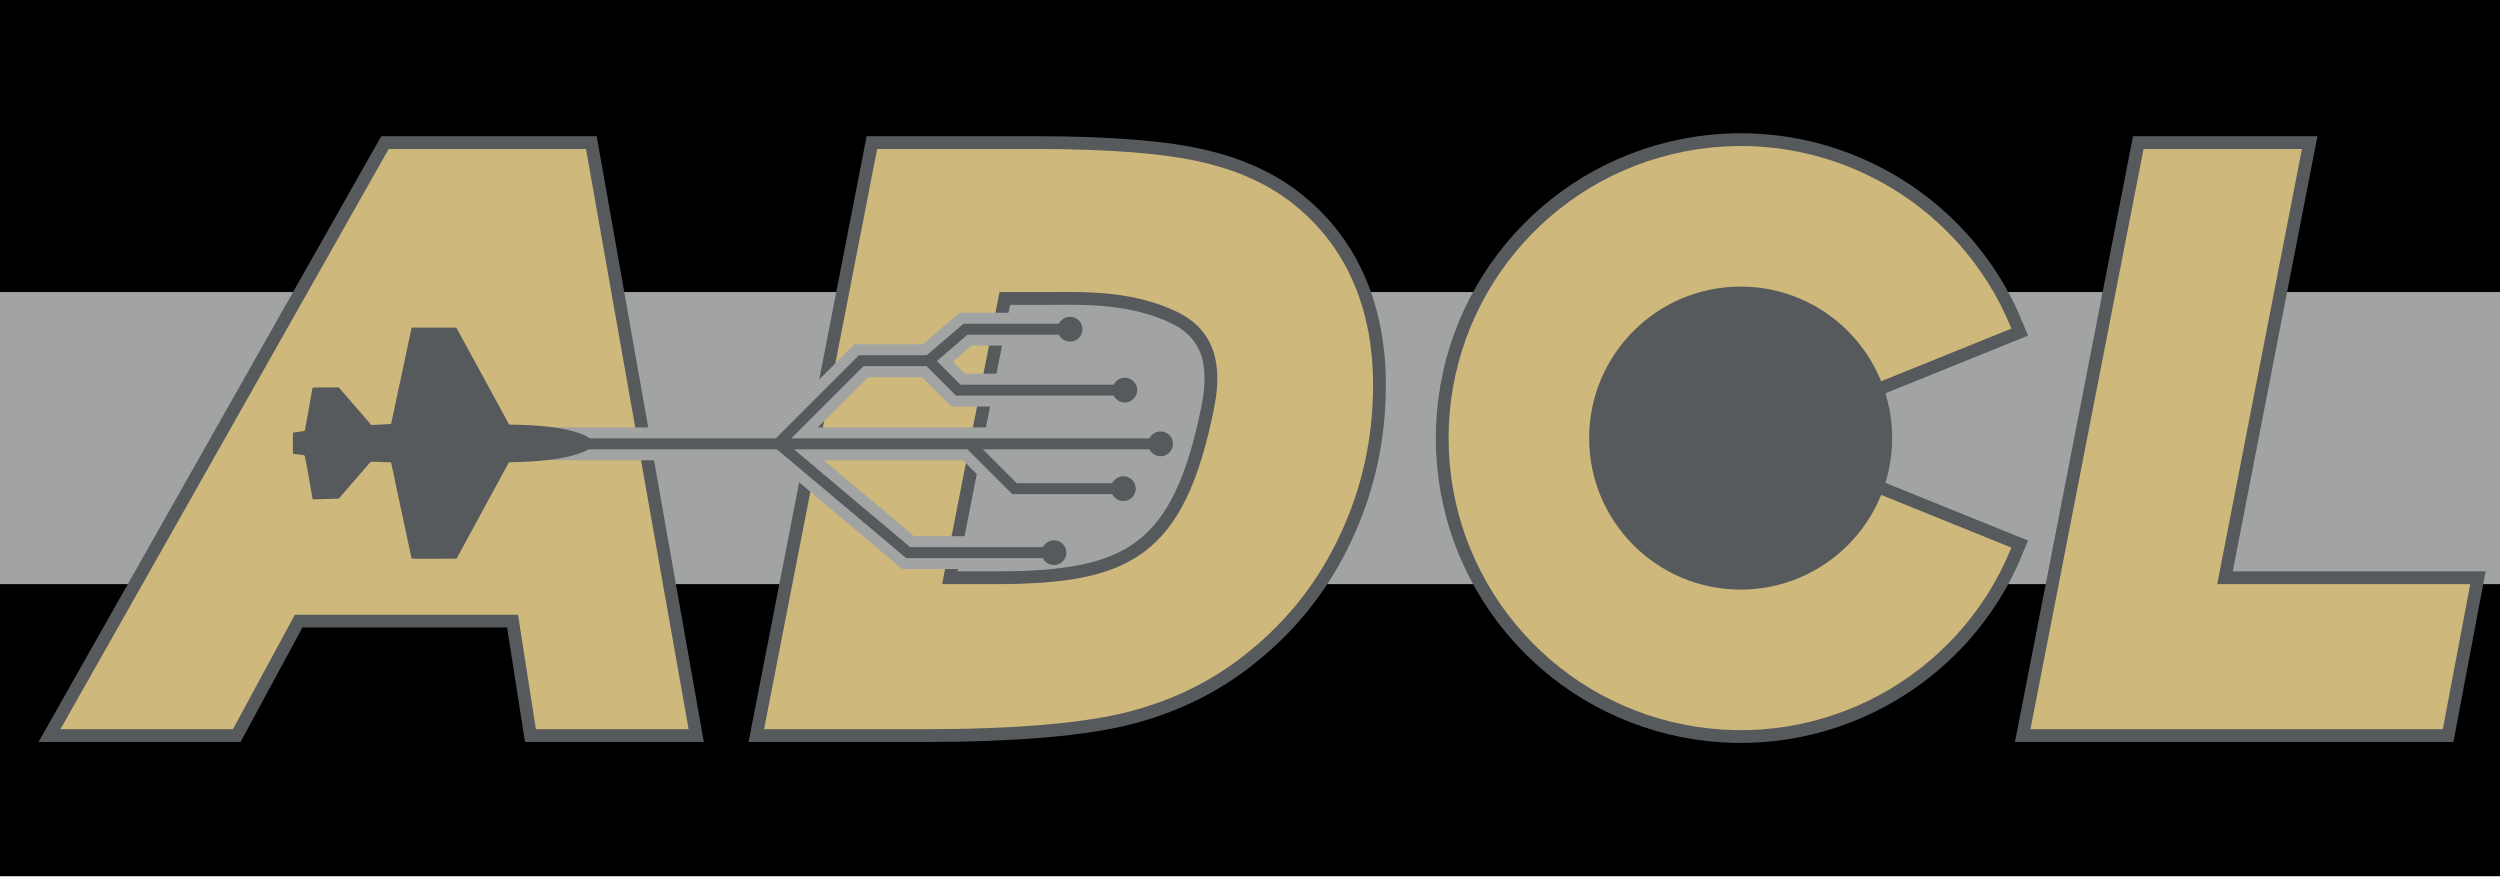
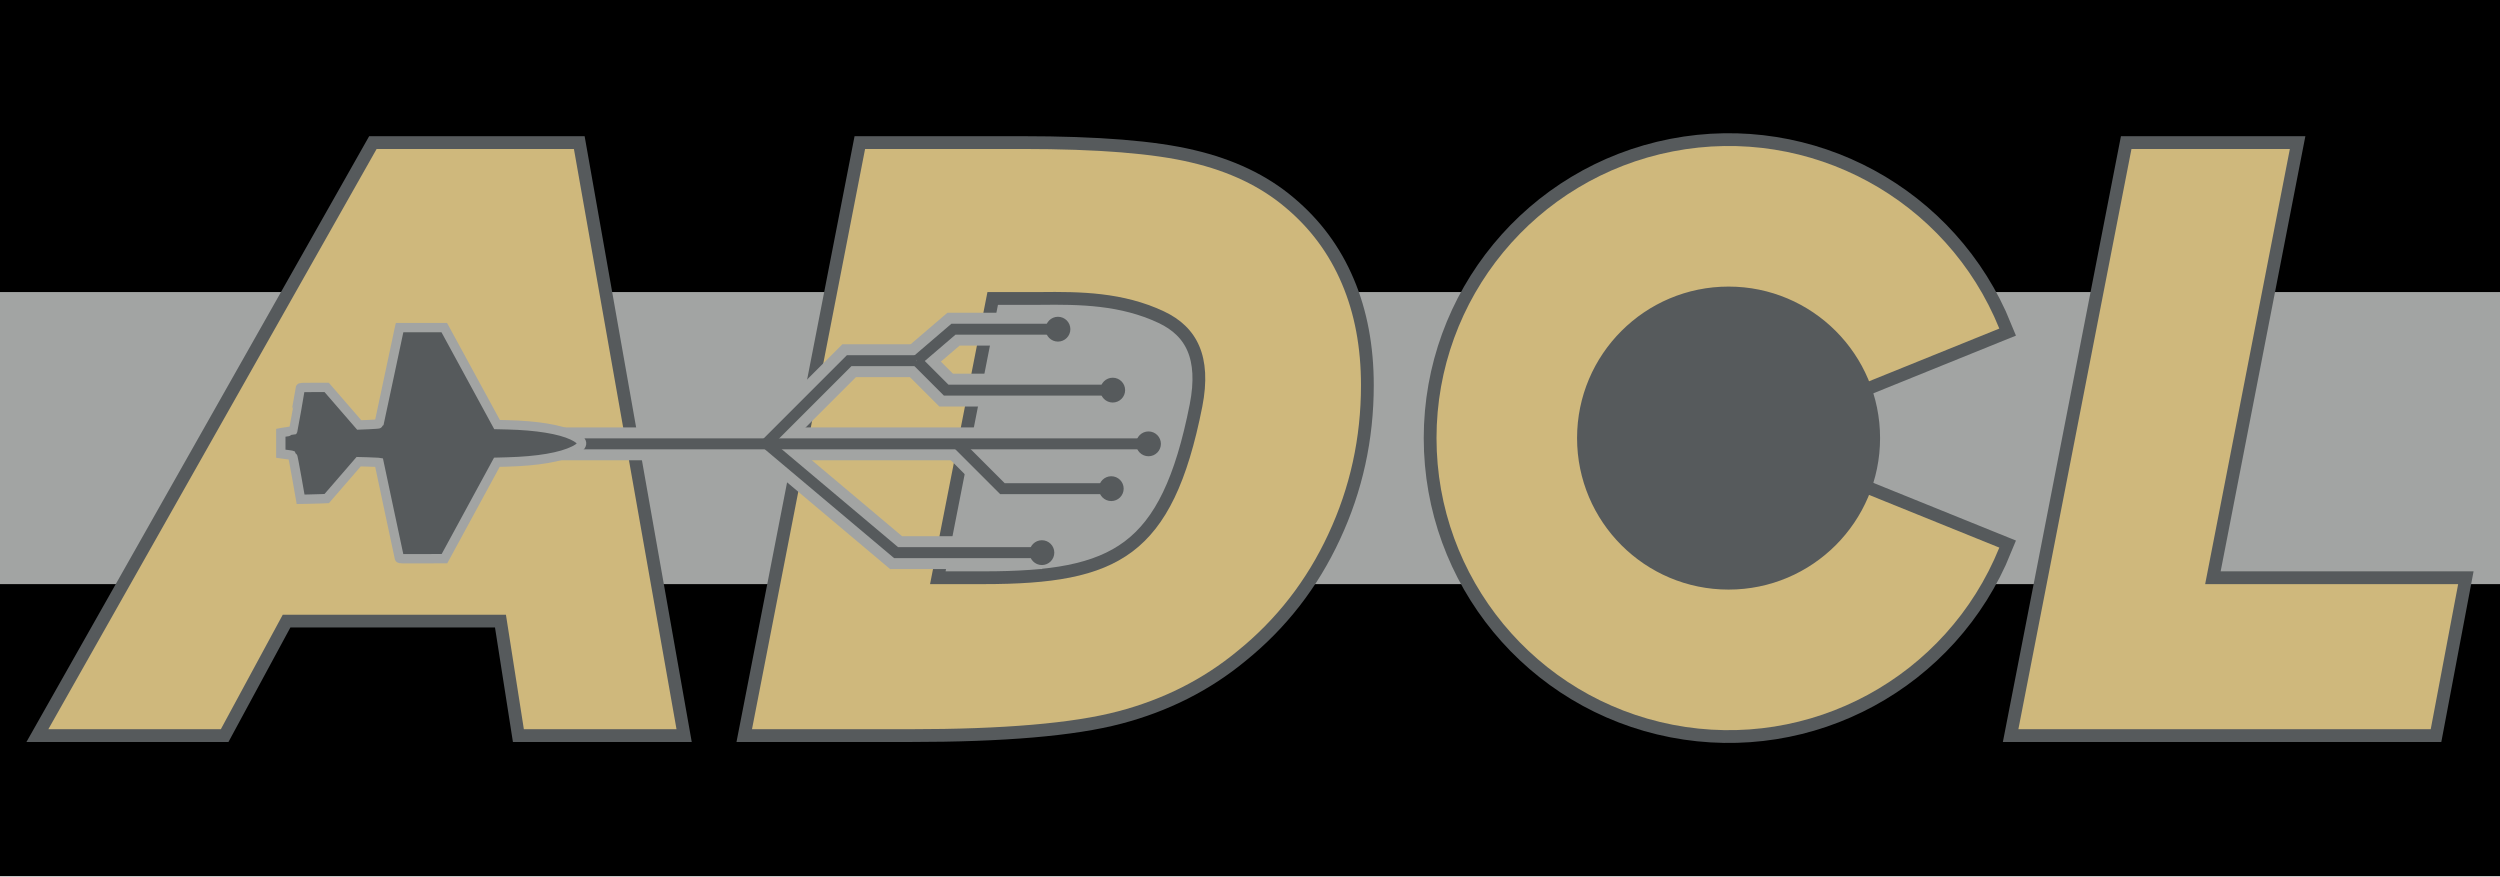
<svg xmlns="http://www.w3.org/2000/svg" xmlns:ns1="http://www.openswatchbook.org/uri/2009/osb" xmlns:xlink="http://www.w3.org/1999/xlink" width="3423.976" height="1200" version="1.1" id="svg10">
  <defs id="defs14">
+     <linearGradient id="linearGradient1127" ns1:paint="solid">
+       <stop style="stop-color:#000000;stop-opacity:1;" offset="0" id="stop1125" />
+     </linearGradient>
+     <linearGradient id="linearGradient1119" ns1:paint="solid">
+       <stop style="stop-color:#000000;stop-opacity:1;" offset="0" id="stop1117" />
+     </linearGradient>
    <linearGradient id="linearGradient1539" ns1:paint="solid">
      <stop style="stop-color:#000000;stop-opacity:1;" offset="0" id="stop1537" />
    </linearGradient>
    <linearGradient id="linearGradient1527" ns1:paint="solid">
      <stop style="stop-color:#000000;stop-opacity:1;" offset="0" id="stop1525" />
    </linearGradient>
    <linearGradient id="linearGradient1101" ns1:paint="solid">
      <stop style="stop-color:#000000;stop-opacity:1;" offset="0" id="stop1099" />
    </linearGradient>
    <linearGradient id="linearGradient1095" ns1:paint="solid">
      <stop style="stop-color:#000000;stop-opacity:1;" offset="0" id="stop1093" />
    </linearGradient>
    <linearGradient id="linearGradient1089" ns1:paint="solid">
      <stop style="stop-color:#a2a4a3;stop-opacity:1;" offset="0" id="stop1087" />
    </linearGradient>
    <linearGradient id="linearGradient1083">
      <stop style="stop-color:#ffd700;stop-opacity:1;" offset="0" id="stop1081" />
    </linearGradient>
    <linearGradient id="linearGradient1077" ns1:paint="solid">
      <stop style="stop-color:#565a5c;stop-opacity:1;" offset="0" id="stop1075" />
    </linearGradient>
    <linearGradient id="linearGradient1071">
      <stop style="stop-color:#ff0000;stop-opacity:1;" offset="0" id="stop1069" />
    </linearGradient>
    <linearGradient id="linearGradient1065" ns1:paint="solid">
      <stop style="stop-color:#002868;stop-opacity:1;" offset="0" id="stop1063" />
    </linearGradient>
    <linearGradient id="linearGradient1059" ns1:paint="solid">
      <stop style="stop-color:#cfb87c;stop-opacity:1;" offset="0" id="stop1057" />
    </linearGradient>
    <linearGradient id="linearGradient1053" ns1:paint="solid">
      <stop style="stop-color:#ffffff;stop-opacity:1;" offset="0" id="stop1051" />
    </linearGradient>
    <marker style="overflow:visible" id="marker1098" refX="0" refY="0" orient="auto">
      <path transform="matrix(0.2,0,0,0.2,1.48,0.2)" style="fill:#ffffff;fill-opacity:1;fill-rule:evenodd;stroke:#ffffff;stroke-width:1pt;stroke-opacity:1" d="m -2.5,-1 c 0,2.76 -2.24,5 -5,5 -2.76,0 -5,-2.24 -5,-5 0,-2.76 2.24,-5 5,-5 2.76,0 5,2.24 5,5 z" id="path1096" />
    </marker>
    <marker style="overflow:visible" id="marker1010" refX="0" refY="0" orient="auto">
      <path transform="matrix(0.2,0,0,0.2,1.48,0.2)" style="fill:#565a5c;fill-opacity:1;fill-rule:evenodd;stroke:#565a5c;stroke-width:1pt;stroke-opacity:1" d="m -2.5,-1 c 0,2.76 -2.24,5 -5,5 -2.76,0 -5,-2.24 -5,-5 0,-2.76 2.24,-5 5,-5 2.76,0 5,2.24 5,5 z" id="path1008" />
    </marker>
    <marker style="overflow:visible" id="marker9779" refX="0" refY="0" orient="auto">
      <path transform="matrix(0.2,0,0,0.2,1.48,0.2)" style="fill:#565a5c;fill-opacity:1;fill-rule:evenodd;stroke:#565a5c;stroke-width:1pt;stroke-opacity:1" d="m -2.5,-1 c 0,2.76 -2.24,5 -5,5 -2.76,0 -5,-2.24 -5,-5 0,-2.76 2.24,-5 5,-5 2.76,0 5,2.24 5,5 z" id="path9777" />
    </marker>
    <marker style="overflow:visible" id="marker9691" refX="0" refY="0" orient="auto">
      <path transform="matrix(0.2,0,0,0.2,1.48,0.2)" style="fill:#565a5c;fill-opacity:1;fill-rule:evenodd;stroke:#565a5c;stroke-width:1pt;stroke-opacity:1" d="m -2.5,-1 c 0,2.76 -2.24,5 -5,5 -2.76,0 -5,-2.24 -5,-5 0,-2.76 2.24,-5 5,-5 2.76,0 5,2.24 5,5 z" id="path9689" />
    </marker>
    <marker style="overflow:visible" id="marker9609" refX="0" refY="0" orient="auto">
      <path transform="matrix(0.2,0,0,0.2,1.48,0.2)" style="fill:#565a5c;fill-opacity:1;fill-rule:evenodd;stroke:#565a5c;stroke-width:1pt;stroke-opacity:1" d="m -2.5,-1 c 0,2.76 -2.24,5 -5,5 -2.76,0 -5,-2.24 -5,-5 0,-2.76 2.24,-5 5,-5 2.76,0 5,2.24 5,5 z" id="path9607" />
    </marker>
    <marker orient="auto" refY="0" refX="0" id="marker5694" style="overflow:visible">
      <path id="path5692" d="m -2.5,-1 c 0,2.76 -2.24,5 -5,5 -2.76,0 -5,-2.24 -5,-5 0,-2.76 2.24,-5 5,-5 2.76,0 5,2.24 5,5 z" style="fill:#565a5c;fill-opacity:1;fill-rule:evenodd;stroke:#565a5c;stroke-width:1pt;stroke-opacity:1" transform="matrix(0.2,0,0,0.2,1.48,0.2)" />
    </marker>
    <linearGradient id="linearGradient5075" ns1:paint="solid">
      <stop style="stop-color:#002868;stop-opacity:1;" offset="0" id="stop5073" />
    </linearGradient>
    <linearGradient id="linearGradient4951" ns1:paint="solid">
      <stop style="stop-color:#ffffff;stop-opacity:1;" offset="0" id="stop4949" />
    </linearGradient>
    <linearGradient id="linearGradient4551" ns1:paint="solid">
      <stop style="stop-color:#000000;stop-opacity:1;" offset="0" id="stop4549" />
    </linearGradient>
    <linearGradient id="linearGradient4545">
      <stop style="stop-color:#bf0a30;stop-opacity:1;" offset="0" id="stop4543" />
    </linearGradient>
-     <linearGradient xlink:href="#linearGradient1059" id="linearGradient4547" x1="360" y1="600" x2="1130.81" y2="600" gradientUnits="userSpaceOnUse" />
+     <linearGradient xlink:href="#linearGradient1059" id="linearGradient4547" x1="360" y1="600" x2="1130.81" y2="600" gradientUnits="userSpaceOnUse" gradientTransform="translate(-16.54507)" />
    <linearGradient xlink:href="#linearGradient4545" id="linearGradient4612" gradientUnits="userSpaceOnUse" x1="-782.546" y1="582.544" x2="273.454" y2="582.544" />
-     <linearGradient xlink:href="#linearGradient1059" id="linearGradient4616" gradientUnits="userSpaceOnUse" x1="-782.546" y1="582.544" x2="273.454" y2="582.544" />
-     <linearGradient xlink:href="#linearGradient1059" id="linearGradient867" gradientUnits="userSpaceOnUse" x1="-782.546" y1="582.544" x2="273.454" y2="582.544" gradientTransform="matrix(1.596836,0,0,1.596836,-189.1442,-328.8535)" />
-     <linearGradient xlink:href="#linearGradient1059" id="linearGradient869" gradientUnits="userSpaceOnUse" x1="-782.546" y1="582.544" x2="273.454" y2="582.544" gradientTransform="matrix(1.596836,0,0,1.596836,-189.1442,-328.8535)" />
+     <linearGradient xlink:href="#linearGradient1059" id="linearGradient4616" gradientUnits="userSpaceOnUse" x1="-782.546" y1="582.544" x2="273.454" y2="582.544" gradientTransform="matrix(1.596836,0,0,1.596836,2372.409,-328.8535)" />
+     <linearGradient xlink:href="#linearGradient1059" id="linearGradient867" gradientUnits="userSpaceOnUse" x1="-782.546" y1="582.544" x2="273.454" y2="582.544" gradientTransform="matrix(1.596836,0,0,1.596836,-205.6893,-328.8535)" />
+     <linearGradient xlink:href="#linearGradient1059" id="linearGradient869" gradientUnits="userSpaceOnUse" x1="-782.546" y1="582.544" x2="273.454" y2="582.544" gradientTransform="matrix(1.596836,0,0,1.596836,-205.6893,-328.8535)" />
    <style id="style6" type="text/css">
   
    .str0 {stroke:#1F1A17;stroke-width:0.9}
    .fil0 {fill:#0093DD}
    .fil1 {fill:white}
   
  </style>
-     <linearGradient xlink:href="#linearGradient4545" id="linearGradient5083" gradientUnits="userSpaceOnUse" x1="-782.546" y1="582.544" x2="273.454" y2="582.544" gradientTransform="matrix(1.596836,0,0,1.596836,2388.954,-328.8535)" />
-     <linearGradient xlink:href="#linearGradient4545" id="linearGradient5085" gradientUnits="userSpaceOnUse" gradientTransform="matrix(1.596836,0,0,1.596836,-189.1442,-328.8535)" x1="-782.546" y1="582.544" x2="273.454" y2="582.544" />
-     <linearGradient xlink:href="#linearGradient4545" id="linearGradient5087" gradientUnits="userSpaceOnUse" x1="360" y1="600" x2="1130.81" y2="600" />
+     <linearGradient xlink:href="#linearGradient4545" id="linearGradient5083" gradientUnits="userSpaceOnUse" x1="-782.546" y1="582.544" x2="273.454" y2="582.544" gradientTransform="matrix(1.596836,0,0,1.596836,2372.409,-328.8535)" />
+     <linearGradient xlink:href="#linearGradient4545" id="linearGradient5085" gradientUnits="userSpaceOnUse" gradientTransform="matrix(1.596836,0,0,1.596836,-205.6893,-328.8535)" x1="-782.546" y1="582.544" x2="273.454" y2="582.544" />
+     <linearGradient xlink:href="#linearGradient4545" id="linearGradient5087" gradientUnits="userSpaceOnUse" x1="360" y1="600" x2="1130.81" y2="600" gradientTransform="translate(-16.54507)" />
    <linearGradient xlink:href="#linearGradient1077" id="linearGradient5900" x1="-559" y1="582.982" x2="528.7" y2="582.982" gradientUnits="userSpaceOnUse" />
    <linearGradient xlink:href="#linearGradient1077" id="linearGradient5902" gradientUnits="userSpaceOnUse" x1="-559" y1="582.982" x2="528.7" y2="582.982" />
    <linearGradient xlink:href="#linearGradient1077" id="linearGradient5904" gradientUnits="userSpaceOnUse" x1="-559" y1="582.982" x2="528.7" y2="582.982" />
    <linearGradient xlink:href="#linearGradient1077" id="linearGradient5906" gradientUnits="userSpaceOnUse" x1="-559" y1="582.982" x2="528.7" y2="582.982" />
    <linearGradient xlink:href="#linearGradient1077" id="linearGradient5908" gradientUnits="userSpaceOnUse" x1="-559" y1="582.982" x2="528.7" y2="582.982" />
    <linearGradient xlink:href="#linearGradient1077" id="linearGradient5910" gradientUnits="userSpaceOnUse" x1="-559" y1="582.982" x2="528.7" y2="582.982" />
    <linearGradient xlink:href="#linearGradient1077" id="linearGradient5912" gradientUnits="userSpaceOnUse" x1="-559" y1="582.982" x2="528.7" y2="582.982" />
-     <linearGradient xlink:href="#linearGradient1077" id="linearGradient8375" x1="-1697.199" y1="1124.61" x2="-954.72" y2="1124.61" gradientUnits="userSpaceOnUse" gradientTransform="matrix(0,0.4264175,-0.4264175,0,-537.3052,1172.424)" />
+     <linearGradient xlink:href="#linearGradient1077" id="linearGradient8375" x1="-1697.199" y1="1124.61" x2="-954.72" y2="1124.61" gradientUnits="userSpaceOnUse" gradientTransform="matrix(0,0.4264175,-0.4264175,0,-553.8502,1172.424)" />
    <linearGradient xlink:href="#linearGradient1095" id="linearGradient1067" x1="-1623.977" y1="600" x2="1799.999" y2="600" gradientUnits="userSpaceOnUse" gradientTransform="translate(1623.977)" />
    <linearGradient xlink:href="#linearGradient1089" id="linearGradient1091" x1="-1623.977" y1="600" x2="1799.999" y2="600" gradientUnits="userSpaceOnUse" gradientTransform="translate(1623.977)" />
-     <linearGradient xlink:href="#linearGradient1077" id="linearGradient1097" x1="560" y1="600" x2="960" y2="600" gradientUnits="userSpaceOnUse" />
-     <linearGradient xlink:href="#linearGradient1077" id="linearGradient1103" x1="560" y1="600" x2="960" y2="600" gradientUnits="userSpaceOnUse" />
-     <linearGradient xlink:href="#linearGradient1077" id="linearGradient1529" x1="1156.922" y1="601.373" x2="1759.228" y2="601.373" gradientUnits="userSpaceOnUse" />
-     <linearGradient xlink:href="#linearGradient1077" id="linearGradient1531" x1="360" y1="600" x2="1130.81" y2="600" gradientUnits="userSpaceOnUse" />
-     <linearGradient xlink:href="#linearGradient1077" id="linearGradient1533" x1="-577.514" y1="601.373" x2="256.567" y2="601.373" gradientUnits="userSpaceOnUse" />
-     <linearGradient xlink:href="#linearGradient1077" id="linearGradient1535" x1="-1541.226" y1="601.373" x2="-680.89" y2="601.373" gradientUnits="userSpaceOnUse" />
+     <linearGradient xlink:href="#linearGradient1077" id="linearGradient1097" x1="560" y1="600" x2="960" y2="600" gradientUnits="userSpaceOnUse" gradientTransform="translate(-16.54507)" />
+     <linearGradient xlink:href="#linearGradient1077" id="linearGradient1103" x1="560" y1="600" x2="960" y2="600" gradientUnits="userSpaceOnUse" gradientTransform="translate(-16.54507)" />
+     <linearGradient xlink:href="#linearGradient1077" id="linearGradient1531" x1="360" y1="600" x2="1130.81" y2="600" gradientUnits="userSpaceOnUse" gradientTransform="translate(-16.54507)" />
+     <linearGradient xlink:href="#linearGradient1077" id="linearGradient1533" x1="-577.514" y1="601.373" x2="256.567" y2="601.373" gradientUnits="userSpaceOnUse" gradientTransform="translate(-16.54507)" />
+     <linearGradient xlink:href="#linearGradient1077" id="linearGradient1535" x1="-1541.226" y1="601.373" x2="-680.89" y2="601.373" gradientUnits="userSpaceOnUse" gradientTransform="translate(-16.54507)" />
    <linearGradient xlink:href="#linearGradient1089" id="linearGradient1541" x1="-327.191" y1="582.982" x2="512" y2="582.982" gradientUnits="userSpaceOnUse" />
    <linearGradient xlink:href="#linearGradient1089" id="linearGradient1000" gradientUnits="userSpaceOnUse" x1="-327.191" y1="582.982" x2="512" y2="582.982" />
    <linearGradient xlink:href="#linearGradient1089" id="linearGradient1002" gradientUnits="userSpaceOnUse" x1="-327.191" y1="582.982" x2="512" y2="582.982" />
    <linearGradient xlink:href="#linearGradient1089" id="linearGradient1004" gradientUnits="userSpaceOnUse" x1="-327.191" y1="582.982" x2="512" y2="582.982" />
    <linearGradient xlink:href="#linearGradient1089" id="linearGradient1006" gradientUnits="userSpaceOnUse" x1="-327.191" y1="582.982" x2="512" y2="582.982" />
    <linearGradient xlink:href="#linearGradient1089" id="linearGradient1008" gradientUnits="userSpaceOnUse" x1="-327.191" y1="582.982" x2="512" y2="582.982" />
    <linearGradient xlink:href="#linearGradient1089" id="linearGradient1010" gradientUnits="userSpaceOnUse" x1="-327.191" y1="582.982" x2="512" y2="582.982" />
+     <linearGradient xlink:href="#linearGradient1089" id="linearGradient1121" x1="-1239.373" y1="607.011" x2="-827.434" y2="607.011" gradientUnits="userSpaceOnUse" />
+     <linearGradient xlink:href="#linearGradient1077" id="linearGradient1123" gradientUnits="userSpaceOnUse" gradientTransform="translate(-16.54507)" x1="1156.922" y1="601.373" x2="1759.228" y2="601.373" />
  </defs>
  <rect width="3423.976" height="1200" id="rect2" x="0" y="0" style="fill:url(#linearGradient1067);fill-opacity:1" />
-   <rect width="3423.976" height="400" y="400" id="rect4" x="0" style="fill:url(#linearGradient1091);fill-opacity:1" />
+   <rect width="3423.976" height="400" y="400" id="rect4" x="0" style="fill:url(#linearGradient1091);fill-opacity:1;stroke:none;stroke-width:50;stroke-miterlimit:4;stroke-dasharray:none" />
  <flowRoot xml:space="preserve" id="flowRoot3730" style="font-style:normal;font-weight:normal;font-size:40px;line-height:1.25;font-family:sans-serif;letter-spacing:0px;word-spacing:0px;fill:#000000;fill-opacity:1;stroke:none" transform="translate(1623.977)">
    <flowRegion id="flowRegion3732">
      <rect id="rect3734" width="399.424" height="137.464" x="-977.81" y="217.003" />
    </flowRegion>
    <flowPara id="flowPara3736" />
  </flowRoot>
  <g aria-label="L" transform="matrix(1.596836,0,0,1.596836,4012.931,-328.8535)" style="font-style:normal;font-weight:normal;font-size:40px;line-height:1.25;font-family:sans-serif;letter-spacing:0px;word-spacing:0px;fill:url(#linearGradient4612);fill-opacity:1;stroke:none" id="flowRoot4602" />
  <flowRoot xml:space="preserve" id="flowRoot4647" style="font-style:normal;font-weight:normal;font-size:40px;line-height:1.25;font-family:sans-serif;letter-spacing:0px;word-spacing:0px;fill:#000000;fill-opacity:1;stroke:none" transform="translate(1623.977)">
    <flowRegion id="flowRegion4649">
      <rect id="rect4651" width="137.55" height="71.526" x="-856.475" y="572.774" />
    </flowRegion>
    <flowPara id="flowPara4653" />
  </flowRoot>
-   <g id="layer1" style="display:inline" transform="translate(1623.977)">
-     <path d="m -914.513,841.896 h -305.642 l -84.821,156.824 h -236.25 l 449.612,-794.692 h 270.203 l 140.522,794.692 h -209.077 z" style="font-style:italic;font-weight:bold;font-size:682.667px;line-height:1.25;font-family:sans-serif;letter-spacing:0px;word-spacing:0px;fill:none;fill-opacity:1;stroke:url(#linearGradient1535);stroke-width:35;stroke-miterlimit:4;stroke-dasharray:none" id="path4947" />
-     <path id="path4968" style="font-style:italic;font-weight:bold;font-size:682.667px;line-height:1.25;font-family:sans-serif;letter-spacing:0px;word-spacing:0px;fill:url(#linearGradient5083);fill-opacity:1;stroke:url(#linearGradient1529);stroke-width:35;stroke-miterlimit:4;stroke-dasharray:none;stroke-opacity:1" d="m 1311.815,204.027 h 216.927 L 1412.721,800 h 346.507 l -37.559,198.72 h -564.748 z" />
-     <path d="m -255.041,400 -78.595,400 h 73.454 c 92.01,0 156.708,-9.349 203.483,-44.419 C -9.924,720.511 18.928,659.721 39.246,556.839 52.626,488.22 32.263,447.907 -13.292,426.457 -69.479,400 -128.109,399.335 -183.183,400 Z M -422.621,204.027 h 215.573 c 102.907,0 180.088,6.21 231.541,18.63 51.454,12.065 94.213,32.469 128.279,61.212 34.421,28.743 60.325,63.696 77.713,104.859 17.388,40.808 26.082,87.116 26.082,138.925 0,72.035 -14.904,139.989 -44.711,203.863 -29.453,63.519 -70.971,116.924 -124.553,160.216 -46.841,38.679 -101.31,66.18 -163.41,82.503 -61.744,16.323 -156.845,24.485 -285.301,24.485 h -216.105 z" style="font-style:italic;font-weight:bold;font-size:682.667px;line-height:1.25;font-family:sans-serif;letter-spacing:0px;word-spacing:0px;fill:url(#linearGradient5085);fill-opacity:1;stroke:url(#linearGradient1533);stroke-width:35;stroke-miterlimit:4;stroke-dasharray:none" id="path4977" />
-     <path style="fill:url(#linearGradient5087);fill-opacity:1;stroke:url(#linearGradient1531);stroke-width:35;stroke-miterlimit:4;stroke-dasharray:none" id="path4986" d="m 1130.81,750 a 400,400 0 1 1 0,-300 L 760,600 Z" />
-   </g>
-   <g id="layer2" transform="translate(1623.977)">
-     <path id="path860" style="font-style:italic;font-weight:bold;font-size:682.667px;line-height:1.25;font-family:sans-serif;letter-spacing:0px;word-spacing:0px;fill:url(#linearGradient867);fill-opacity:1;stroke:none;stroke-width:0.2;stroke-miterlimit:4;stroke-dasharray:none" d="m -914.513,841.896 h -305.642 l -84.821,156.824 h -236.25 l 449.612,-794.692 h 270.203 l 140.522,794.692 h -209.077 z" />
-     <path id="path862" style="font-style:italic;font-weight:bold;font-size:682.667px;line-height:1.25;font-family:sans-serif;letter-spacing:0px;word-spacing:0px;fill:url(#linearGradient869);fill-opacity:1;stroke:none;stroke-width:0.2;stroke-miterlimit:4;stroke-dasharray:none" d="m -255.041,400 -78.595,400 h 73.454 c 92.01,0 156.708,-9.349 203.483,-44.419 C -9.924,720.511 18.928,659.721 39.246,556.839 52.626,488.22 32.263,447.907 -13.292,426.457 -69.479,400 -128.109,399.335 -183.183,400 Z M -422.621,204.027 h 215.573 c 102.907,0 180.088,6.21 231.541,18.63 51.454,12.065 94.213,32.469 128.279,61.212 34.421,28.743 60.325,63.696 77.713,104.859 17.388,40.808 26.082,87.116 26.082,138.925 0,72.035 -14.904,139.989 -44.711,203.863 -29.453,63.519 -70.971,116.924 -124.553,160.216 -46.841,38.679 -101.31,66.18 -163.41,82.503 -61.744,16.323 -156.845,24.485 -285.301,24.485 h -216.105 z" />
-     <path d="m 1130.81,750 a 400,400 0 1 1 0,-300 L 760,600 Z" id="path6" style="fill:url(#linearGradient4547);fill-opacity:1" />
-     <path transform="matrix(1.596836,0,0,1.596836,2388.954,-328.8535)" d="m -674.546,333.71 h 135.848 l -72.657,373.221 h 216.996 l -23.521,124.446 h -353.667 z" style="font-style:italic;font-weight:bold;font-size:682.667px;line-height:1.25;font-family:sans-serif;letter-spacing:0px;word-spacing:0px;fill:url(#linearGradient4616);fill-opacity:1;stroke:none" id="path4940" />
-   </g>
-   <g id="layer3" transform="translate(1623.977)">
-     <circle style="fill:url(#linearGradient1097);fill-opacity:1;stroke:url(#linearGradient1103);stroke-width:15;stroke-miterlimit:4;stroke-dasharray:none" cx="760" cy="600" r="200" id="circle8" />
-   </g>
+   <g id="layer1" style="display:inline" transform="translate(1623.977)" />
+   <g id="layer2" transform="translate(1623.977)" />
+   <g id="layer3" transform="translate(1623.977)" />
  <g id="layer4" style="display:inline" transform="translate(1623.977)">
-     <g transform="translate(-546.1625,20.88789)" id="g9603" style="display:inline;stroke:url(#linearGradient1541);stroke-width:45;stroke-miterlimit:4;stroke-dasharray:none">
+     <path d="m -931.058,841.896 h -305.642 l -84.821,156.824 h -236.25 l 449.612,-794.692 h 270.203 l 140.522,794.692 h -209.077 z" style="font-style:italic;font-weight:bold;font-size:682.667px;line-height:1.25;font-family:sans-serif;letter-spacing:0px;word-spacing:0px;display:inline;fill:none;fill-opacity:1;stroke:url(#linearGradient1535);stroke-width:35;stroke-miterlimit:4;stroke-dasharray:none" id="path4947" />
+     <path id="path4968" style="font-style:italic;font-weight:bold;font-size:682.667px;line-height:1.25;font-family:sans-serif;letter-spacing:0px;word-spacing:0px;display:inline;fill:url(#linearGradient5083);fill-opacity:1;stroke:url(#linearGradient1123);stroke-width:35;stroke-miterlimit:4;stroke-dasharray:none;stroke-opacity:1" d="m 1295.27,204.027 h 216.927 L 1396.176,800 h 346.507 l -37.559,198.72 h -564.748 z" />
+     <path d="m -271.586,400 -78.595,400 h 73.454 c 92.01,0 156.708,-9.349 203.483,-44.419 C -26.469,720.511 2.383,659.721 22.701,556.839 36.081,488.22 15.718,447.907 -29.837,426.457 -86.025,400 -144.654,399.335 -199.728,400 Z M -439.166,204.027 h 215.573 c 102.907,0 180.088,6.21 231.541,18.63 51.454,12.065 94.213,32.469 128.279,61.212 34.421,28.743 60.325,63.696 77.713,104.859 17.388,40.808 26.082,87.116 26.082,138.925 0,72.035 -14.904,139.989 -44.711,203.863 -29.453,63.519 -70.971,116.924 -124.553,160.216 -46.841,38.679 -101.31,66.18 -163.41,82.503 -61.744,16.323 -156.845,24.485 -285.301,24.485 h -216.105 z" style="font-style:italic;font-weight:bold;font-size:682.667px;line-height:1.25;font-family:sans-serif;letter-spacing:0px;word-spacing:0px;display:inline;fill:url(#linearGradient5085);fill-opacity:1;stroke:url(#linearGradient1533);stroke-width:35;stroke-miterlimit:4;stroke-dasharray:none" id="path4977" />
+     <path style="display:inline;fill:url(#linearGradient5087);fill-opacity:1;stroke:url(#linearGradient1531);stroke-width:35;stroke-miterlimit:4;stroke-dasharray:none" id="path4986" d="m 1114.265,750 a 400,400 0 1 1 0,-300 L 743.455,600 Z" />
+     <path id="path860" style="font-style:italic;font-weight:bold;font-size:682.667px;line-height:1.25;font-family:sans-serif;letter-spacing:0px;word-spacing:0px;fill:url(#linearGradient867);fill-opacity:1;stroke:none;stroke-width:0.2;stroke-miterlimit:4;stroke-dasharray:none" d="m -931.058,841.896 h -305.642 l -84.821,156.824 h -236.25 l 449.612,-794.692 h 270.203 l 140.522,794.692 h -209.077 z" />
+     <path id="path862" style="font-style:italic;font-weight:bold;font-size:682.667px;line-height:1.25;font-family:sans-serif;letter-spacing:0px;word-spacing:0px;fill:url(#linearGradient869);fill-opacity:1;stroke:none;stroke-width:0.2;stroke-miterlimit:4;stroke-dasharray:none" d="m -271.586,400 -78.595,400 h 73.454 c 92.01,0 156.708,-9.349 203.483,-44.419 C -26.469,720.511 2.383,659.721 22.701,556.839 36.081,488.22 15.718,447.907 -29.837,426.457 -86.025,400 -144.654,399.335 -199.728,400 Z M -439.166,204.027 h 215.573 c 102.907,0 180.088,6.21 231.541,18.63 51.454,12.065 94.213,32.469 128.279,61.212 34.421,28.743 60.325,63.696 77.713,104.859 17.388,40.808 26.082,87.116 26.082,138.925 0,72.035 -14.904,139.989 -44.711,203.863 -29.453,63.519 -70.971,116.924 -124.553,160.216 -46.841,38.679 -101.31,66.18 -163.41,82.503 -61.744,16.323 -156.845,24.485 -285.301,24.485 h -216.105 z" />
+     <path d="m 1114.265,750 a 400,400 0 1 1 0,-300 L 743.455,600 Z" id="path6" style="fill:url(#linearGradient4547);fill-opacity:1" />
+     <path d="m 1295.27,204.027 h 216.927 L 1396.176,800 h 346.507 l -37.559,198.72 h -564.748 z" style="font-style:italic;font-weight:bold;font-size:682.667px;line-height:1.25;font-family:sans-serif;letter-spacing:0px;word-spacing:0px;fill:url(#linearGradient4616);fill-opacity:1;stroke:none;stroke-width:1.597" id="path4940" />
+     <g transform="translate(-562.7075,20.88789)" id="g9603" style="display:inline;stroke:url(#linearGradient1541);stroke-width:45;stroke-miterlimit:4;stroke-dasharray:none">
      <path style="fill:none;stroke:url(#linearGradient1000);stroke-width:45;stroke-linecap:butt;stroke-linejoin:miter;stroke-miterlimit:4;stroke-dasharray:none;stroke-opacity:1" d="m 194.259,473.094 50.346,-43.131 H 376" id="path9591" />
      <path style="fill:none;stroke:url(#linearGradient1002);stroke-width:45;stroke-linecap:butt;stroke-linejoin:miter;stroke-miterlimit:4;stroke-dasharray:none;stroke-opacity:1" d="m 194.259,473.094 40.323,40.323 H 463" id="path9593" />
      <path style="fill:none;stroke:url(#linearGradient1004);stroke-width:45;stroke-linecap:butt;stroke-linejoin:miter;stroke-miterlimit:4;stroke-dasharray:none;stroke-opacity:1" d="m 250.274,587 61.363,61.363 H 461" id="path9595" />
      <path style="fill:none;stroke:url(#linearGradient1006);stroke-width:45;stroke-linecap:butt;stroke-linejoin:miter;stroke-miterlimit:4;stroke-dasharray:none;stroke-opacity:1" d="M -11,587 166,736 H 366" id="path9597" />
      <path style="fill:none;stroke:url(#linearGradient1008);stroke-width:45;stroke-linecap:butt;stroke-linejoin:miter;stroke-miterlimit:4;stroke-dasharray:none;stroke-opacity:1" d="M -327.191,587 H 512" id="path9599" />
      <path style="fill:none;stroke:url(#linearGradient1010);stroke-width:45;stroke-linecap:butt;stroke-linejoin:miter;stroke-miterlimit:4;stroke-dasharray:none;stroke-opacity:1" d="M -12.169,587.006 101.742,473.094 h 92.517" id="path9601" />
    </g>
-     <g style="display:inline;stroke:url(#linearGradient5900);stroke-width:15;stroke-miterlimit:4;stroke-dasharray:none" id="g5119" transform="translate(-546.1625,20.88789)">
+     <g style="display:inline;stroke:url(#linearGradient5900);stroke-width:15;stroke-miterlimit:4;stroke-dasharray:none" id="g5119" transform="translate(-562.7075,20.88789)">
      <path id="path5104" d="m 194.259,473.094 50.346,-43.131 H 388" style="fill:none;stroke:url(#linearGradient5902);stroke-width:15;stroke-linecap:butt;stroke-linejoin:miter;stroke-miterlimit:4;stroke-dasharray:none;stroke-opacity:1;marker-end:url(#marker1010)" />
      <path id="path5106" d="m 194.259,473.094 40.323,40.323 H 463" style="fill:none;stroke:url(#linearGradient5904);stroke-width:15;stroke-linecap:butt;stroke-linejoin:miter;stroke-miterlimit:4;stroke-dasharray:none;stroke-opacity:1;marker-end:url(#marker9609)" />
      <path id="path5108" d="m 250.274,587 61.363,61.363 H 461" style="fill:none;stroke:url(#linearGradient5906);stroke-width:15;stroke-linecap:butt;stroke-linejoin:miter;stroke-miterlimit:4;stroke-dasharray:none;stroke-opacity:1;marker-end:url(#marker9779)" />
      <path id="path5096" d="M -11,587 166,736 H 366" style="fill:none;stroke:url(#linearGradient5908);stroke-width:15;stroke-linecap:butt;stroke-linejoin:miter;stroke-miterlimit:4;stroke-dasharray:none;stroke-opacity:1;marker-end:url(#marker5694)" />
      <path id="path5098" d="M -327.191,587 H 512" style="fill:none;stroke:url(#linearGradient5910);stroke-width:15;stroke-linecap:butt;stroke-linejoin:miter;stroke-miterlimit:4;stroke-dasharray:none;stroke-opacity:1;marker-end:url(#marker9691)" />
      <path id="path5100" d="M -12.169,587.006 101.742,473.094 h 92.517" style="fill:none;stroke:url(#linearGradient5912);stroke-width:15;stroke-linecap:butt;stroke-linejoin:miter;stroke-miterlimit:4;stroke-dasharray:none;stroke-opacity:1" />
    </g>
-     <path style="fill:url(#linearGradient8375);fill-opacity:1;stroke:none;stroke-width:12.802;stroke-miterlimit:4;stroke-dasharray:none" d="m -1221.264,592.328 c 0.86,-0.173 4.49,-0.711 8.067,-1.194 3.577,-0.484 6.571,-0.947 6.653,-1.029 0.246,-0.246 10.439,-57.349 10.439,-58.482 0,-0.99 0.919,-1.042 18.052,-1.032 l 18.052,0.011 22.277,25.716 22.277,25.716 13.496,-0.569 c 7.984,-0.336 13.57,-0.801 13.677,-1.137 0.1,-0.313 6.325,-29.48 13.834,-64.815 7.509,-35.336 13.785,-64.823 13.947,-65.526 l 0.295,-1.279 h 30.618 30.618 l 36.138,66.379 36.138,66.379 14.679,0.366 c 39.591,0.987 71.173,6.125 88.781,14.441 15.616,7.376 16.372,13.687 2.475,20.674 -18.366,9.234 -50.169,14.664 -92.447,15.785 l -13.729,0.364 -35.874,66.007 -35.874,66.007 -30.733,0.147 c -28.91,0.138 -30.75,0.088 -31.021,-0.853 -0.159,-0.55 -6.493,-30.228 -14.076,-65.952 l -13.787,-64.952 -1.741,-0.262 c -0.958,-0.144 -7.242,-0.407 -13.966,-0.585 l -12.224,-0.323 -21.862,25.252 -21.863,25.252 -8.271,0.331 c -4.549,0.182 -12.602,0.401 -17.895,0.485 l -9.624,0.154 -5.237,-29.777 c -3.079,-17.503 -5.523,-29.953 -5.929,-30.204 -0.381,-0.235 -2.136,-0.59 -3.901,-0.789 -1.765,-0.199 -5.191,-0.644 -7.615,-0.989 l -4.406,-0.628 v -14.388 -14.388 z" id="path8369" />
+     <path style="fill:url(#linearGradient8375);fill-opacity:1;stroke:url(#linearGradient1121);stroke-width:12.802;stroke-miterlimit:4;stroke-dasharray:none" d="m -1237.81,592.328 c 0.86,-0.173 4.49,-0.711 8.067,-1.194 3.577,-0.484 6.571,-0.947 6.653,-1.029 0.246,-0.246 10.439,-57.349 10.439,-58.482 0,-0.99 0.919,-1.042 18.052,-1.032 l 18.052,0.011 22.277,25.716 22.277,25.716 13.496,-0.569 c 7.984,-0.336 13.57,-0.801 13.677,-1.137 0.1,-0.313 6.325,-29.48 13.834,-64.815 7.509,-35.336 13.785,-64.823 13.947,-65.526 l 0.295,-1.279 h 30.618 30.618 l 36.138,66.379 36.138,66.379 14.679,0.366 c 39.591,0.987 71.173,6.125 88.781,14.441 15.616,7.376 16.372,13.687 2.475,20.674 -18.366,9.234 -50.169,14.664 -92.447,15.785 l -13.729,0.364 -35.874,66.007 -35.874,66.007 -30.733,0.147 c -28.91,0.138 -30.75,0.088 -31.021,-0.853 -0.159,-0.55 -6.493,-30.228 -14.076,-65.952 l -13.787,-64.952 -1.741,-0.262 c -0.958,-0.144 -7.242,-0.407 -13.966,-0.585 l -12.224,-0.323 -21.862,25.252 -21.863,25.252 -8.271,0.331 c -4.549,0.182 -12.602,0.401 -17.895,0.485 l -9.624,0.154 -5.237,-29.777 c -3.079,-17.503 -5.523,-29.953 -5.929,-30.204 -0.381,-0.235 -2.136,-0.59 -3.901,-0.789 -1.765,-0.199 -5.191,-0.644 -7.615,-0.989 l -4.406,-0.628 v -14.388 -14.388 z" id="path8369" />
+     <circle style="fill:url(#linearGradient1097);fill-opacity:1.0;stroke:url(#linearGradient1103);stroke-width:15;stroke-miterlimit:4;stroke-dasharray:none" cx="743.455" cy="600" r="200" id="circle8" />
  </g>
</svg>
